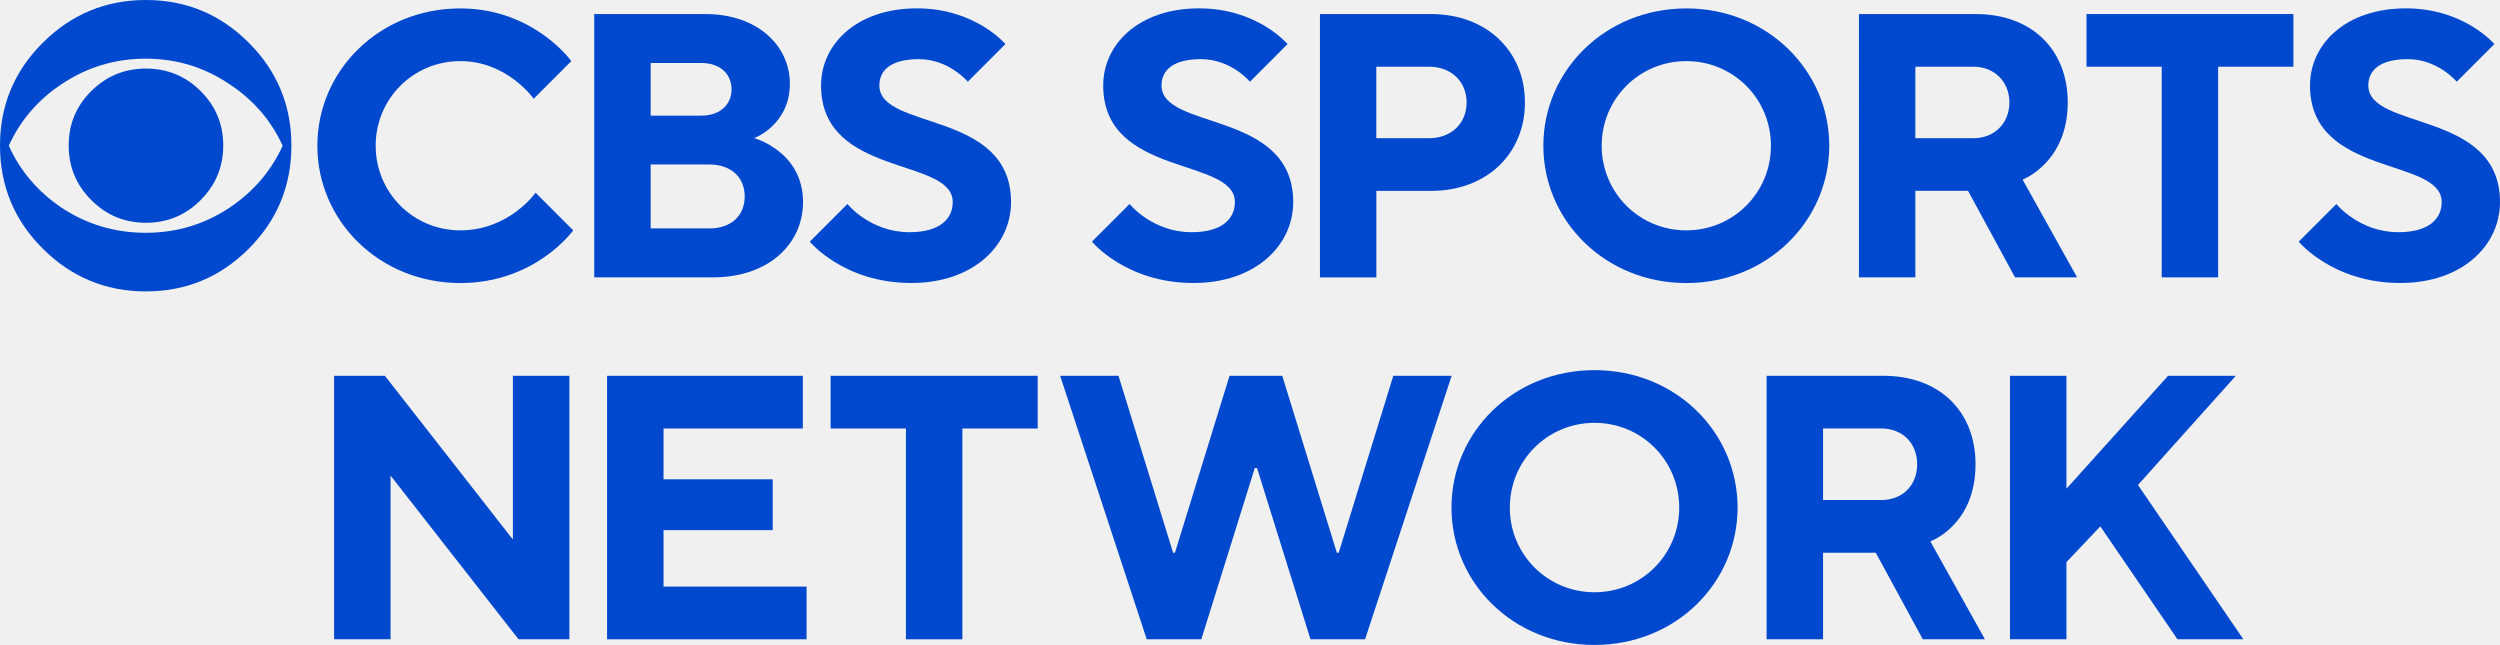
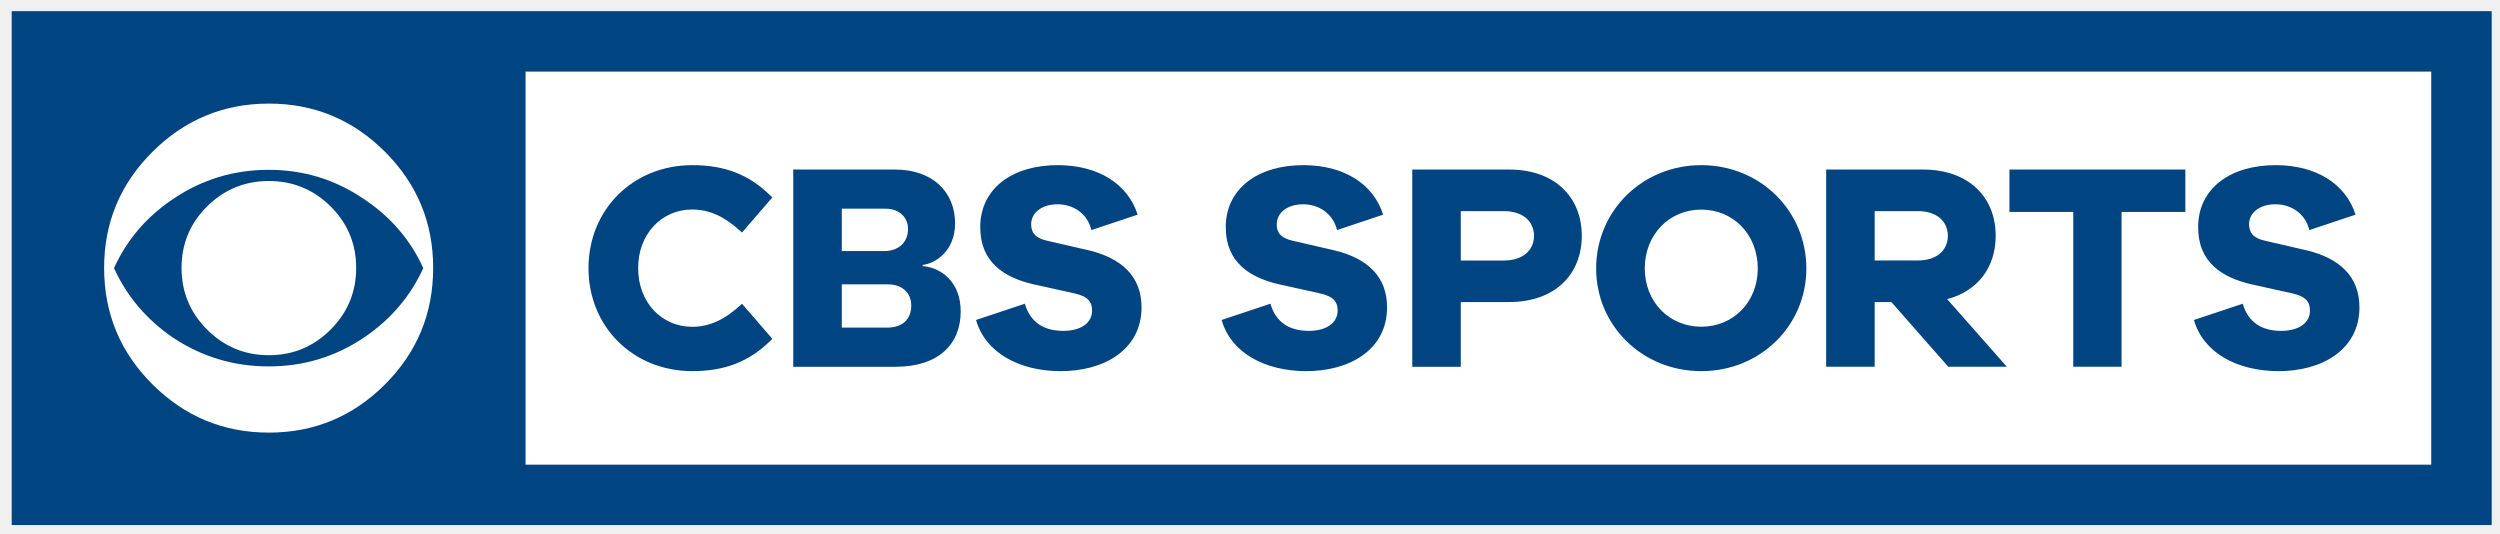
- <svg xmlns="http://www.w3.org/2000/svg" role="img" aria-label="CBS Sports Network" width="1000" height="257.978" viewBox="0 0 1000 257.978" version="1.1" id="svg87">
-   <defs id="defs81">
-     <clipPath id="clip0">
-       <rect id="rect893" height="34" width="358.855" x="0" y="0" style="fill:#ffffff" />
-     </clipPath>
-     <clipPath id="clip0-7">
-       <rect id="rect893-5" height="34" width="358.855" x="0" y="0" style="fill:#ffffff" />
-     </clipPath>
-   </defs>
-   <g id="layer1" transform="translate(1099.323,-661.1769)">
-     <g id="g115" transform="matrix(1.0014,0,0,1.0014,1.53888,-0.9255443)" style="fill:#0049ce;fill-opacity:1">
-       <g id="g119" style="fill:#0049ce;fill-opacity:1" transform="matrix(0.8453044,0,0,0.8453044,-170.0935,102.2976)">
-         <path d="m -941.416,963.252 h 26.683 v -77.379 l 60.48,77.379 h 24.014 V 838.734 h -26.683 v 77.379 l -60.48,-77.379 h -24.014 z" id="path89" style="font-weight:bold;font-size:372px;line-height:1.25;font-family:'TT Norms Pro';-inkscape-font-specification:'TT Norms Pro Bold';text-decoration:none;text-decoration-line:none;text-decoration-color:#000000;letter-spacing:0px;word-spacing:0px;fill:#0049ce;fill-opacity:1;stroke-width:0.478" />
-         <path d="m -812.419,963.252 h 94.278 v -24.904 h -67.596 v -26.683 h 51.586 v -24.014 h -51.586 v -24.014 h 65.817 v -24.904 h -92.499 z" id="path91" style="font-weight:bold;font-size:372px;line-height:1.25;font-family:'TT Norms Pro';-inkscape-font-specification:'TT Norms Pro Bold';text-decoration:none;text-decoration-line:none;text-decoration-color:#000000;letter-spacing:0px;word-spacing:0px;fill:#0049ce;fill-opacity:1;stroke-width:0.478" />
-         <path d="m -671.203,963.252 h 26.683 v -99.615 h 35.577 v -24.904 h -97.836 v 24.904 h 35.577 z" id="path93" style="font-weight:bold;font-size:372px;line-height:1.25;font-family:'TT Norms Pro';-inkscape-font-specification:'TT Norms Pro Bold';text-decoration:none;text-decoration-line:none;text-decoration-color:#000000;letter-spacing:0px;word-spacing:0px;fill:#0049ce;fill-opacity:1;stroke-width:0.478" />
-         <path d="m -557.404,963.252 h 25.793 l 25.259,-80.937 h 1.067 l 25.259,80.937 h 25.793 l 40.913,-124.519 h -27.572 l -25.793,83.605 h -0.889 l -25.793,-83.605 h -24.904 l -25.793,83.605 h -0.889 l -25.793,-83.605 h -27.572 z" id="path95" style="font-weight:bold;font-size:372px;line-height:1.25;font-family:'TT Norms Pro';-inkscape-font-specification:'TT Norms Pro Bold';text-decoration:none;text-decoration-line:none;text-decoration-color:#000000;letter-spacing:0px;word-spacing:0px;fill:#0049ce;fill-opacity:1;stroke-width:0.478" />
-         <path d="m -385.831,900.993 c 0,-22.235 17.788,-40.024 40.024,-40.024 22.235,0 40.024,17.788 40.024,40.024 0,22.235 -17.788,40.024 -40.024,40.024 -22.235,0 -40.024,-17.788 -40.024,-40.024 z m -27.572,0 c 0,35.577 29.173,64.928 67.596,64.928 38.423,0 67.596,-29.351 67.596,-64.928 0,-35.577 -29.173,-64.928 -67.596,-64.928 -38.423,0 -67.596,29.351 -67.596,64.928 z" id="path97" style="font-weight:bold;font-size:372px;line-height:1.25;font-family:'TT Norms Pro';-inkscape-font-specification:'TT Norms Pro Bold';text-decoration:none;text-decoration-line:none;text-decoration-color:#000000;letter-spacing:0px;word-spacing:0px;fill:#0049ce;fill-opacity:1;stroke-width:0.478" />
-         <path d="m -264.497,963.252 h 26.683 v -40.913 h 24.904 l 22.235,40.913 h 29.351 l -25.793,-46.25 c 4.091,-1.779 7.649,-4.269 10.673,-7.471 5.514,-5.514 10.673,-14.764 10.673,-28.995 0,-24.904 -16.899,-41.803 -43.581,-41.803 h -55.144 z m 26.683,-65.817 v -33.798 h 27.572 c 9.961,0 16.899,6.937 16.899,16.899 0,9.961 -6.937,16.899 -16.899,16.899 z" id="path99" style="font-weight:bold;font-size:372px;line-height:1.25;font-family:'TT Norms Pro';-inkscape-font-specification:'TT Norms Pro Bold';text-decoration:none;text-decoration-line:none;text-decoration-color:#000000;letter-spacing:0px;word-spacing:0px;fill:#0049ce;fill-opacity:1;stroke-width:0.478" />
-         <path d="m -149.49,963.252 h 26.683 v -36.466 l 16.01,-16.899 36.466,53.365 h 31.13 l -49.807,-72.932 46.25,-51.586 h -32.019 l -48.029,53.365 v -53.365 h -26.683 z" id="path101" style="font-weight:bold;font-size:372px;line-height:1.25;font-family:'TT Norms Pro';-inkscape-font-specification:'TT Norms Pro Bold';text-decoration:none;text-decoration-line:none;text-decoration-color:#000000;letter-spacing:0px;word-spacing:0px;fill:#0049ce;fill-opacity:1;stroke-width:0.478" />
-       </g>
-       <g id="g83" transform="matrix(0.9986021,0,0,0.9986021,-579.1952,373.492)" style="fill:#0049ce;fill-opacity:1">
-         <path id="path867" d="m -404.295,346.285 c 0,16.144 -5.689,29.917 -17.068,41.295 -11.379,11.379 -25.081,17.068 -41.129,17.068 -16.049,0 -29.798,-5.689 -41.224,-17.068 -11.426,-11.379 -17.139,-25.128 -17.139,-41.295 0,-16.049 5.713,-29.751 17.139,-41.129 11.426,-11.379 25.175,-17.068 41.224,-17.068 16.049,0 29.751,5.689 41.129,17.068 11.379,11.379 17.068,25.08 17.068,41.129 z m -3.508,0.095 c -4.575,-10.075 -11.639,-18.277 -21.217,-24.583 -10.051,-6.827 -21.24,-10.241 -33.544,-10.241 -12.303,0 -23.54,3.414 -33.733,10.241 -9.459,6.306 -16.475,14.508 -21.051,24.583 4.575,10.075 11.592,18.325 21.051,24.749 10.17,6.709 21.406,10.075 33.733,10.075 12.327,0 23.493,-3.366 33.568,-10.075 9.553,-6.424 16.618,-14.674 21.193,-24.749 z m -23.753,-0.095 c 0,8.534 -3.035,15.812 -9.056,21.857 -6.045,6.045 -13.323,9.055 -21.857,9.055 -8.534,0 -15.812,-3.01 -21.857,-9.055 -6.045,-6.045 -9.055,-13.323 -9.055,-21.857 0,-8.534 3.011,-15.788 9.055,-21.786 6.045,-5.997 13.323,-8.984 21.857,-8.984 8.534,0 15.812,2.987 21.857,8.984 6.021,5.998 9.056,13.252 9.056,21.786 z" style="fill:#0049ce;fill-opacity:1;stroke-width:3.495" />
-         <g id="g70" transform="matrix(1.121029,0,0,1.121029,63.03851,-34.86687)" style="fill:#0049ce;fill-opacity:1">
-           <path id="path869" d="m -407.617,340.087 c 0,-26.856 22.14,-48.996 51.005,-48.996 26.179,0 39.607,18.799 39.607,18.799 l -13.428,13.428 c 0,0 -9.389,-13.428 -26.179,-13.428 -16.79,0 -30.197,13.428 -30.197,30.197 0,16.769 13.428,30.197 30.197,30.197 17.446,0 26.856,-13.428 26.856,-13.428 l 13.428,13.428 c 0,0 -13.428,18.799 -40.263,18.799 -28.886,0 -51.026,-22.161 -51.026,-48.996 z" style="fill:#0049ce;fill-opacity:1;stroke-width:3.118" />
-           <path id="path871" d="m -308.821,293.099 h 39.607 c 18.799,0 30.197,11.419 30.197,24.826 0,14.76 -12.751,19.455 -12.751,19.455 0,0 17.446,4.695 17.446,22.817 0,14.76 -12.074,26.856 -32.206,26.856 h -42.293 z m 38.254,36.245 c 6.703,0 10.742,-4.018 10.742,-9.389 0,-5.371 -4.018,-9.389 -10.742,-9.389 h -18.122 v 18.799 h 18.122 z m 2.685,40.263 c 8.057,0 12.751,-4.695 12.751,-11.419 0,-6.724 -4.695,-11.419 -12.751,-11.419 h -20.808 v 22.817 h 20.808 z" style="fill:#0049ce;fill-opacity:1;stroke-width:3.118" />
-           <path id="path873" d="m -231.912,374.301 13.428,-13.428 c 0,0 8.057,10.066 22.14,10.066 10.744,0 15.436,-4.695 15.436,-10.743 0,-16.113 -46.986,-8.733 -46.986,-41.616 0,-14.76 12.751,-27.511 34.237,-27.511 20.805,0 31.549,12.751 31.549,12.751 l -13.429,13.428 c 0,0 -6.703,-8.057 -17.444,-8.057 -10.068,0 -14.105,4.018 -14.105,9.389 0,16.113 46.986,8.734 46.986,41.616 0,15.437 -13.429,28.865 -35.568,28.865 -24.17,0.021 -36.244,-14.76 -36.244,-14.76 z" style="fill:#0049ce;fill-opacity:1;stroke-width:3.118" />
-           <path id="path875" d="m -131.234,374.301 13.429,-13.428 c 0,0 8.057,10.066 22.14,10.066 10.741,0 15.436,-4.695 15.436,-10.743 0,-16.113 -46.986,-8.733 -46.986,-41.616 0,-14.76 12.752,-27.511 34.234,-27.511 20.809,0 31.553,12.751 31.553,12.751 L -74.857,317.248 c 0,0 -6.703,-8.057 -17.447,-8.057 -10.064,0 -14.102,4.018 -14.102,9.389 0,16.113 46.986,8.734 46.986,41.616 0,15.437 -13.429,28.865 -35.568,28.865 -24.17,0.021 -36.245,-14.76 -36.245,-14.76 z" style="fill:#0049ce;fill-opacity:1;stroke-width:3.118" />
-           <path id="path877" d="m -49.905,293.099 h 39.606 c 20.132,0 33.561,13.428 33.561,31.55 0,18.122 -13.429,31.55 -33.561,31.55 h -19.452 v 30.874 h -20.132 v -93.975 z m 38.929,44.302 c 8.057,0 13.429,-5.371 13.429,-12.751 0,-7.38 -5.372,-12.751 -13.429,-12.751 h -18.797 v 25.503 z" style="fill:#0049ce;fill-opacity:1;stroke-width:3.118" />
-           <path id="path879" d="m 29.837,340.087 c 0,-26.856 22.143,-48.996 51.005,-48.996 28.865,0 51.008,22.14 51.008,48.996 0,26.856 -22.143,48.996 -51.008,48.996 -28.862,0 -51.005,-22.161 -51.005,-48.996 z m 81.204,0 c 0,-16.769 -13.429,-30.197 -30.199,-30.197 -16.768,0 -30.196,13.428 -30.196,30.197 0,16.769 13.429,30.197 30.196,30.197 16.771,0 30.199,-13.428 30.199,-30.197 z" style="fill:#0049ce;fill-opacity:1;stroke-width:3.118" />
-           <path id="path881" d="m 142.444,293.099 h 41.614 c 20.132,0 32.884,12.751 32.884,31.55 0,21.485 -16.113,27.512 -16.113,27.512 l 19.452,34.892 h -22.14 l -16.768,-30.874 h -18.801 v 30.874 h -20.129 z m 40.937,44.302 c 7.38,0 12.752,-5.371 12.752,-12.751 0,-7.38 -5.372,-12.751 -12.752,-12.751 h -20.809 v 25.503 z" style="fill:#0049ce;fill-opacity:1;stroke-width:3.118" />
-           <path id="path883" d="m 250.499,311.899 h -26.854 v -18.799 h 73.821 v 18.799 h -26.857 v 75.154 h -20.129 v -75.154 z" style="fill:#0049ce;fill-opacity:1;stroke-width:3.118" />
-           <path id="path885-0" d="m 299.368,374.301 13.429,-13.428 c 0,0 8.057,10.066 22.14,10.066 10.744,0 15.436,-4.695 15.436,-10.743 0,-16.113 -46.986,-8.733 -46.986,-41.616 0,-14.76 12.752,-27.511 34.237,-27.511 20.809,0 31.549,12.751 31.549,12.751 l -13.429,13.428 c 0,0 -6.703,-8.057 -17.444,-8.057 -10.068,0 -14.105,4.018 -14.105,9.389 0,16.113 46.986,8.734 46.986,41.616 0,15.437 -13.429,28.865 -35.568,28.865 -24.17,0.021 -36.245,-14.76 -36.245,-14.76 z" style="fill:#0049ce;fill-opacity:1;stroke-width:3.118" />
-         </g>
-       </g>
+ <svg xmlns="http://www.w3.org/2000/svg" height="53.38" viewBox="0 0 250 53.38" width="250">
+   <g transform="matrix(1.25 0 0 -1.25 276.82 608.98)">
+     <g>
+       <path d="m-220.52 445.18h198.4v41.11h-198.4v-41.11z" fill="#004482" />
+       <path d="m52.559 7.152v39.311h190.57v-39.311l-190.57 0zm-25.666 3.202c-4.531 0-8.41 1.608-11.635 4.818-3.226 3.209-4.842 7.082-4.842 11.613 0 4.56 1.616 8.44 4.842 11.653 3.225 3.212 7.104 4.818 11.635 4.818 4.528 0 8.399-1.606 11.609-4.818 3.215-3.213 4.82-7.093 4.82-11.653 0-4.531-1.605-8.404-4.82-11.613-3.21-3.21-7.081-4.818-11.609-4.818zm-0.024 6.623c3.478 0 6.635 0.965 9.477 2.89 2.7 1.781 4.696 4.093 5.986 6.938-1.29 2.844-3.286 5.172-5.986 6.984-2.842 1.896-5.999 2.846-9.477 2.846-3.475 0-6.647-0.95-9.517-2.846-2.672-1.812-4.654-4.14-5.946-6.984 1.292-2.845 3.274-5.157 5.946-6.938 2.87-1.925 6.042-2.89 9.517-2.89zm0.024 1.119c-2.412 0-4.472 0.848-6.176 2.537-1.705 1.694-2.557 3.744-2.557 6.152 0 2.409 0.852 4.465 2.557 6.172 1.704 1.705 3.764 2.559 6.176 2.559 2.405 0 4.465-0.854 6.169-2.559 1.708-1.707 2.561-3.763 2.561-6.172 0-2.408-0.853-4.458-2.561-6.152-1.704-1.689-3.764-2.537-6.169-2.537z" transform="matrix(.8 0 0 -.8 -221.46 487.18)" fill="#fff" />
+       <path d="m69.238 16.51c-5.92 0-10.383 4.428-10.383 10.299v0.002c0 5.867 4.463 10.296 10.383 10.296 3.265 0 5.681-0.946 7.84-3.068l0.162-0.162-3.035-3.506-0.189 0.172c-1.624 1.471-3.106 2.131-4.805 2.131-3.076 0-5.389-2.499-5.389-5.811v-0.107c0-3.312 2.313-5.809 5.389-5.809 1.699 0 3.181 0.656 4.805 2.129l0.189 0.172 3.035-3.508-0.162-0.16c-2.159-2.122-4.575-3.07-7.84-3.07zm36.632 0c-4.62-0.032-7.814 2.33-7.841 6.154-0.023 3.59 2.441 5.079 5.261 5.746l4.11 0.912c1.41 0.305 1.82 0.863 1.81 1.748 0 1.206-1.1 2.025-2.92 2.012-1.9-0.013-3.26-0.85-3.8-2.715l-4.879 1.625c0.92 3.275 4.309 5.088 8.379 5.117 4.39 0.029 8.14-2.119 8.17-6.33 0.02-3.115-1.97-4.985-5.37-5.773l-4.09-0.942c-1.23-0.273-1.58-0.861-1.58-1.66 0.01-1.116 1.05-1.993 2.67-1.98 1.5 0.01 2.94 0.868 3.36 2.578l4.62-1.541c-1-3.097-3.94-4.922-7.9-4.951zm24.56 0c-4.62-0.032-7.82 2.33-7.85 6.154-0.02 3.59 2.44 5.079 5.26 5.746l4.12 0.912c1.4 0.305 1.82 0.863 1.81 1.748-0.01 1.206-1.11 2.025-2.93 2.012-1.89-0.013-3.26-0.85-3.79-2.715l-4.88 1.625c0.92 3.275 4.3 5.088 8.38 5.117 4.38 0.029 8.14-2.119 8.16-6.33 0.03-3.115-1.96-4.985-5.37-5.773l-4.08-0.942c-1.24-0.273-1.59-0.861-1.58-1.66 0.01-1.116 1.04-1.993 2.67-1.98 1.49 0.01 2.94 0.868 3.36 2.578l4.61-1.541c-0.99-3.097-3.93-4.922-7.89-4.951zm39.7 0c-5.88 0-10.51 4.563-10.51 10.328 0 5.741 4.63 10.271 10.51 10.271 5.89 0 10.51-4.53 10.51-10.271 0-5.765-4.62-10.328-10.51-10.328zm57.53 0c-4.62-0.032-7.82 2.33-7.84 6.154-0.03 3.59 2.44 5.079 5.26 5.746l4.11 0.912c1.41 0.305 1.82 0.863 1.81 1.748 0 1.206-1.1 2.025-2.93 2.012-1.89-0.013-3.25-0.85-3.79-2.715l-4.88 1.625c0.92 3.275 4.31 5.088 8.38 5.117 4.39 0.029 8.14-2.119 8.17-6.33 0.02-3.115-1.97-4.985-5.38-5.773l-4.08-0.942c-1.23-0.273-1.58-0.861-1.58-1.66 0.01-1.116 1.04-1.993 2.67-1.98 1.49 0.01 2.94 0.868 3.36 2.578l4.62-1.541c-0.99-3.097-3.94-4.922-7.9-4.951zm-26.71 0.439v4.24h6.38v15.481h4.83v-15.481h6.38v-4.24h-17.59zm-121.62 0.002v19.721h10.238c4.3 0 6.506-2.271 6.506-5.535 0-2.973-1.973-4.386-3.799-4.533v-0.118c1.324-0.147 3.237-1.443 3.237-4.148 0-3.241-2.351-5.387-5.973-5.387h-10.209zm61.902 0v19.721h4.85v-6.473h4.86c4.45 0 7.24-2.667 7.24-6.623 0-3.958-2.79-6.625-7.24-6.625h-9.71zm41.39 0v19.719h4.85v-6.471h1.67l5.69 6.471h5.86l-5.97-6.762c3.03-0.793 4.85-3.141 4.85-6.33 0-3.961-2.8-6.627-7.24-6.627h-9.71zm-98.436 3.914h4.414c1.237 0 2.209 0.797 2.209 2.031 0 1.327-0.943 2.206-2.385 2.206h-4.238v-4.237zm85.946 0.088c3.21 0 5.65 2.502 5.65 5.885 0 3.357-2.44 5.828-5.65 5.828-3.2 0-5.65-2.471-5.65-5.828 0-3.383 2.45-5.885 5.65-5.885zm17.34 0.152h4.3c1.86 0 3 0.958 3.02 2.473-0.02 1.513-1.16 2.465-3.02 2.465h-4.3v-4.938zm-41.39 0.002h4.3c1.86 0 3 0.956 3.03 2.469-0.03 1.513-1.17 2.469-3.03 2.469h-4.3v-4.938zm-61.896 7.323h4.619c1.384 0 2.326 0.821 2.326 2.119 0 1.352-0.857 2.207-2.414 2.207h-4.531v-4.326z" transform="matrix(.8 0 0 -.8 -221.46 487.18)" fill="#004482" />
    </g>
  </g>
</svg>
